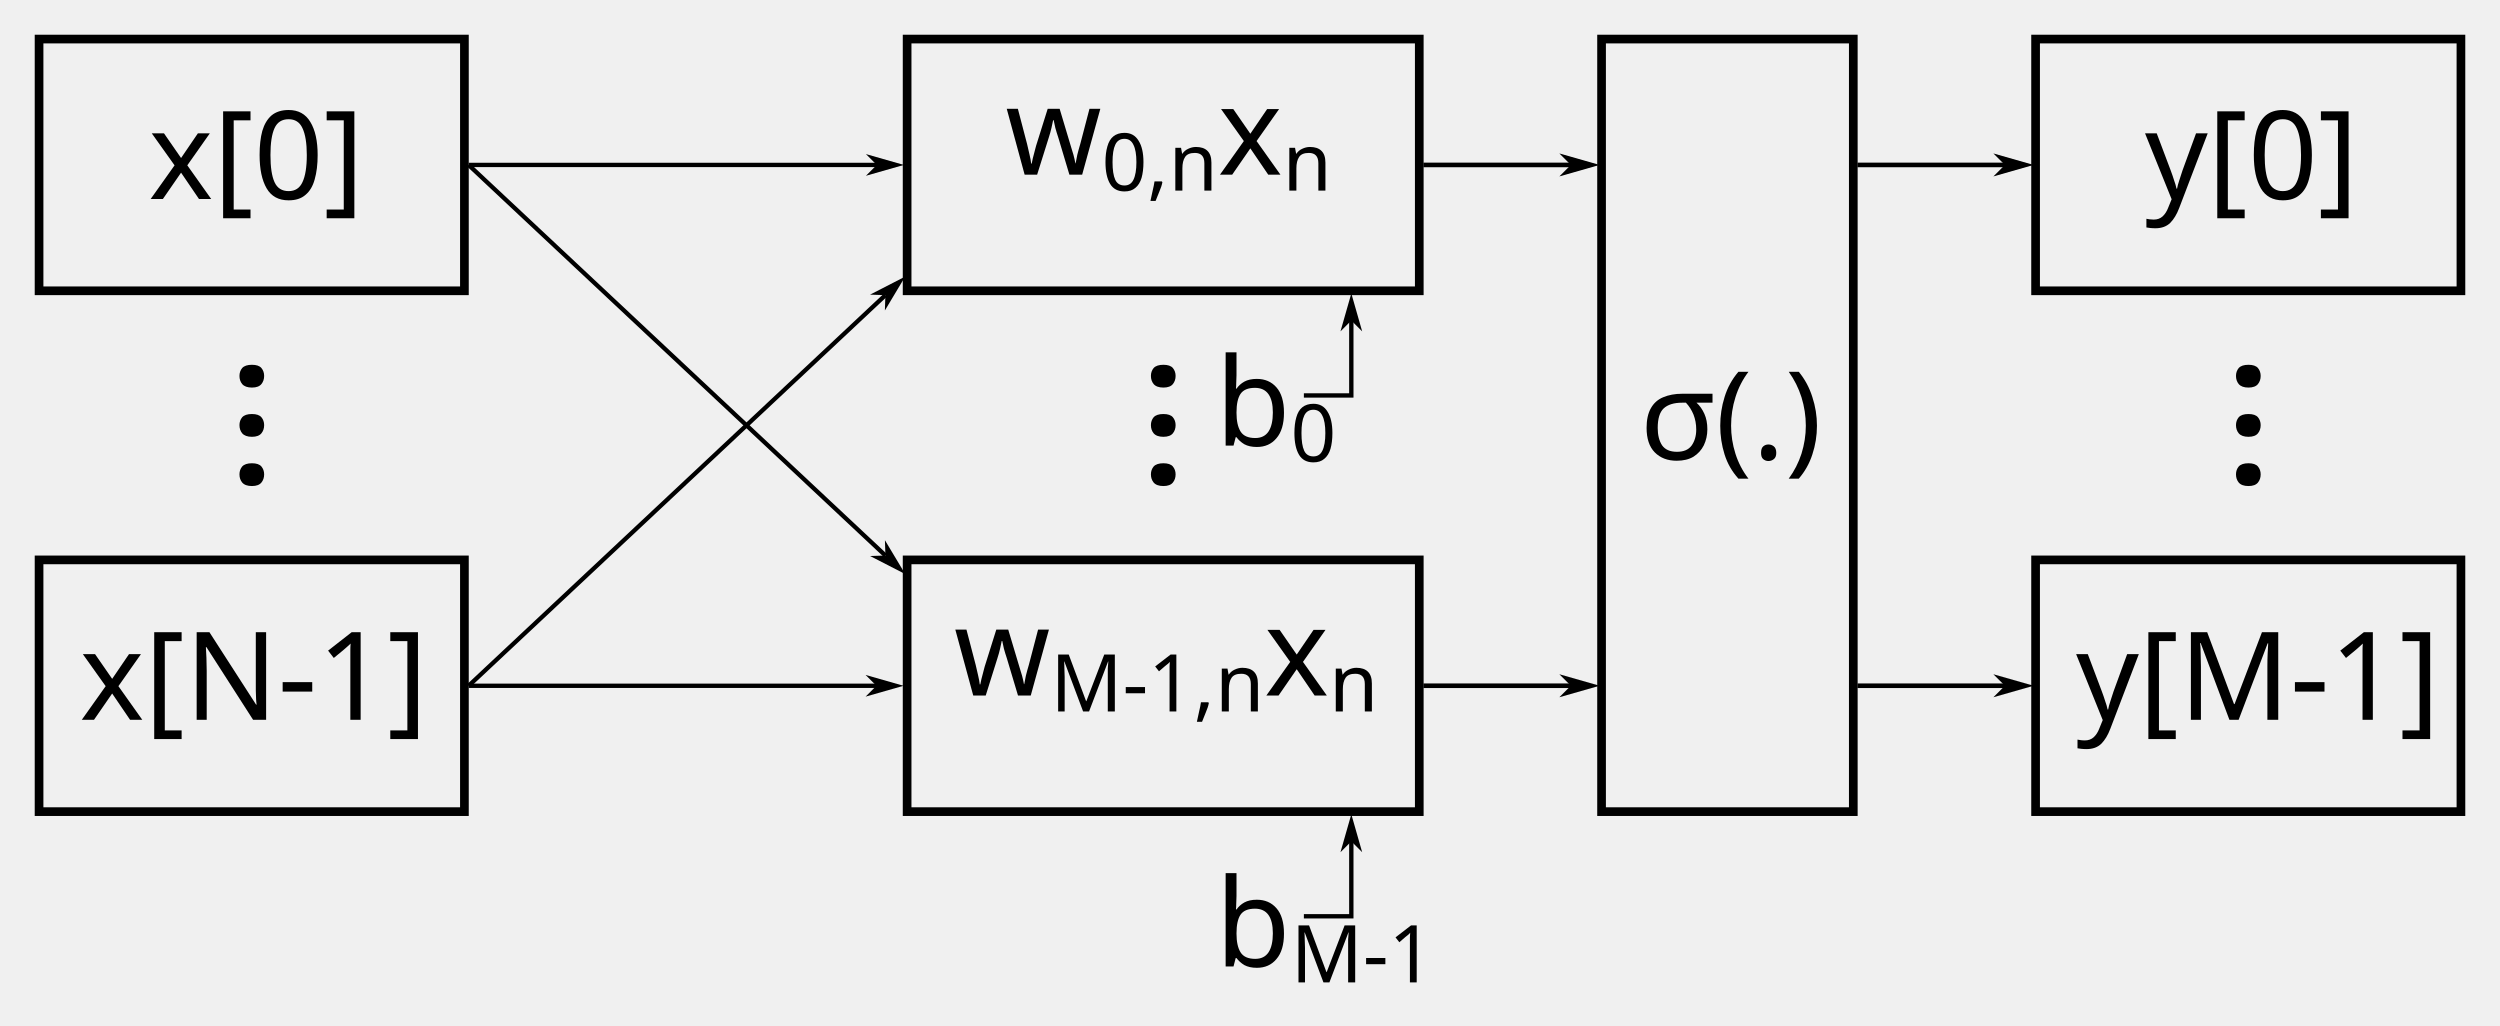
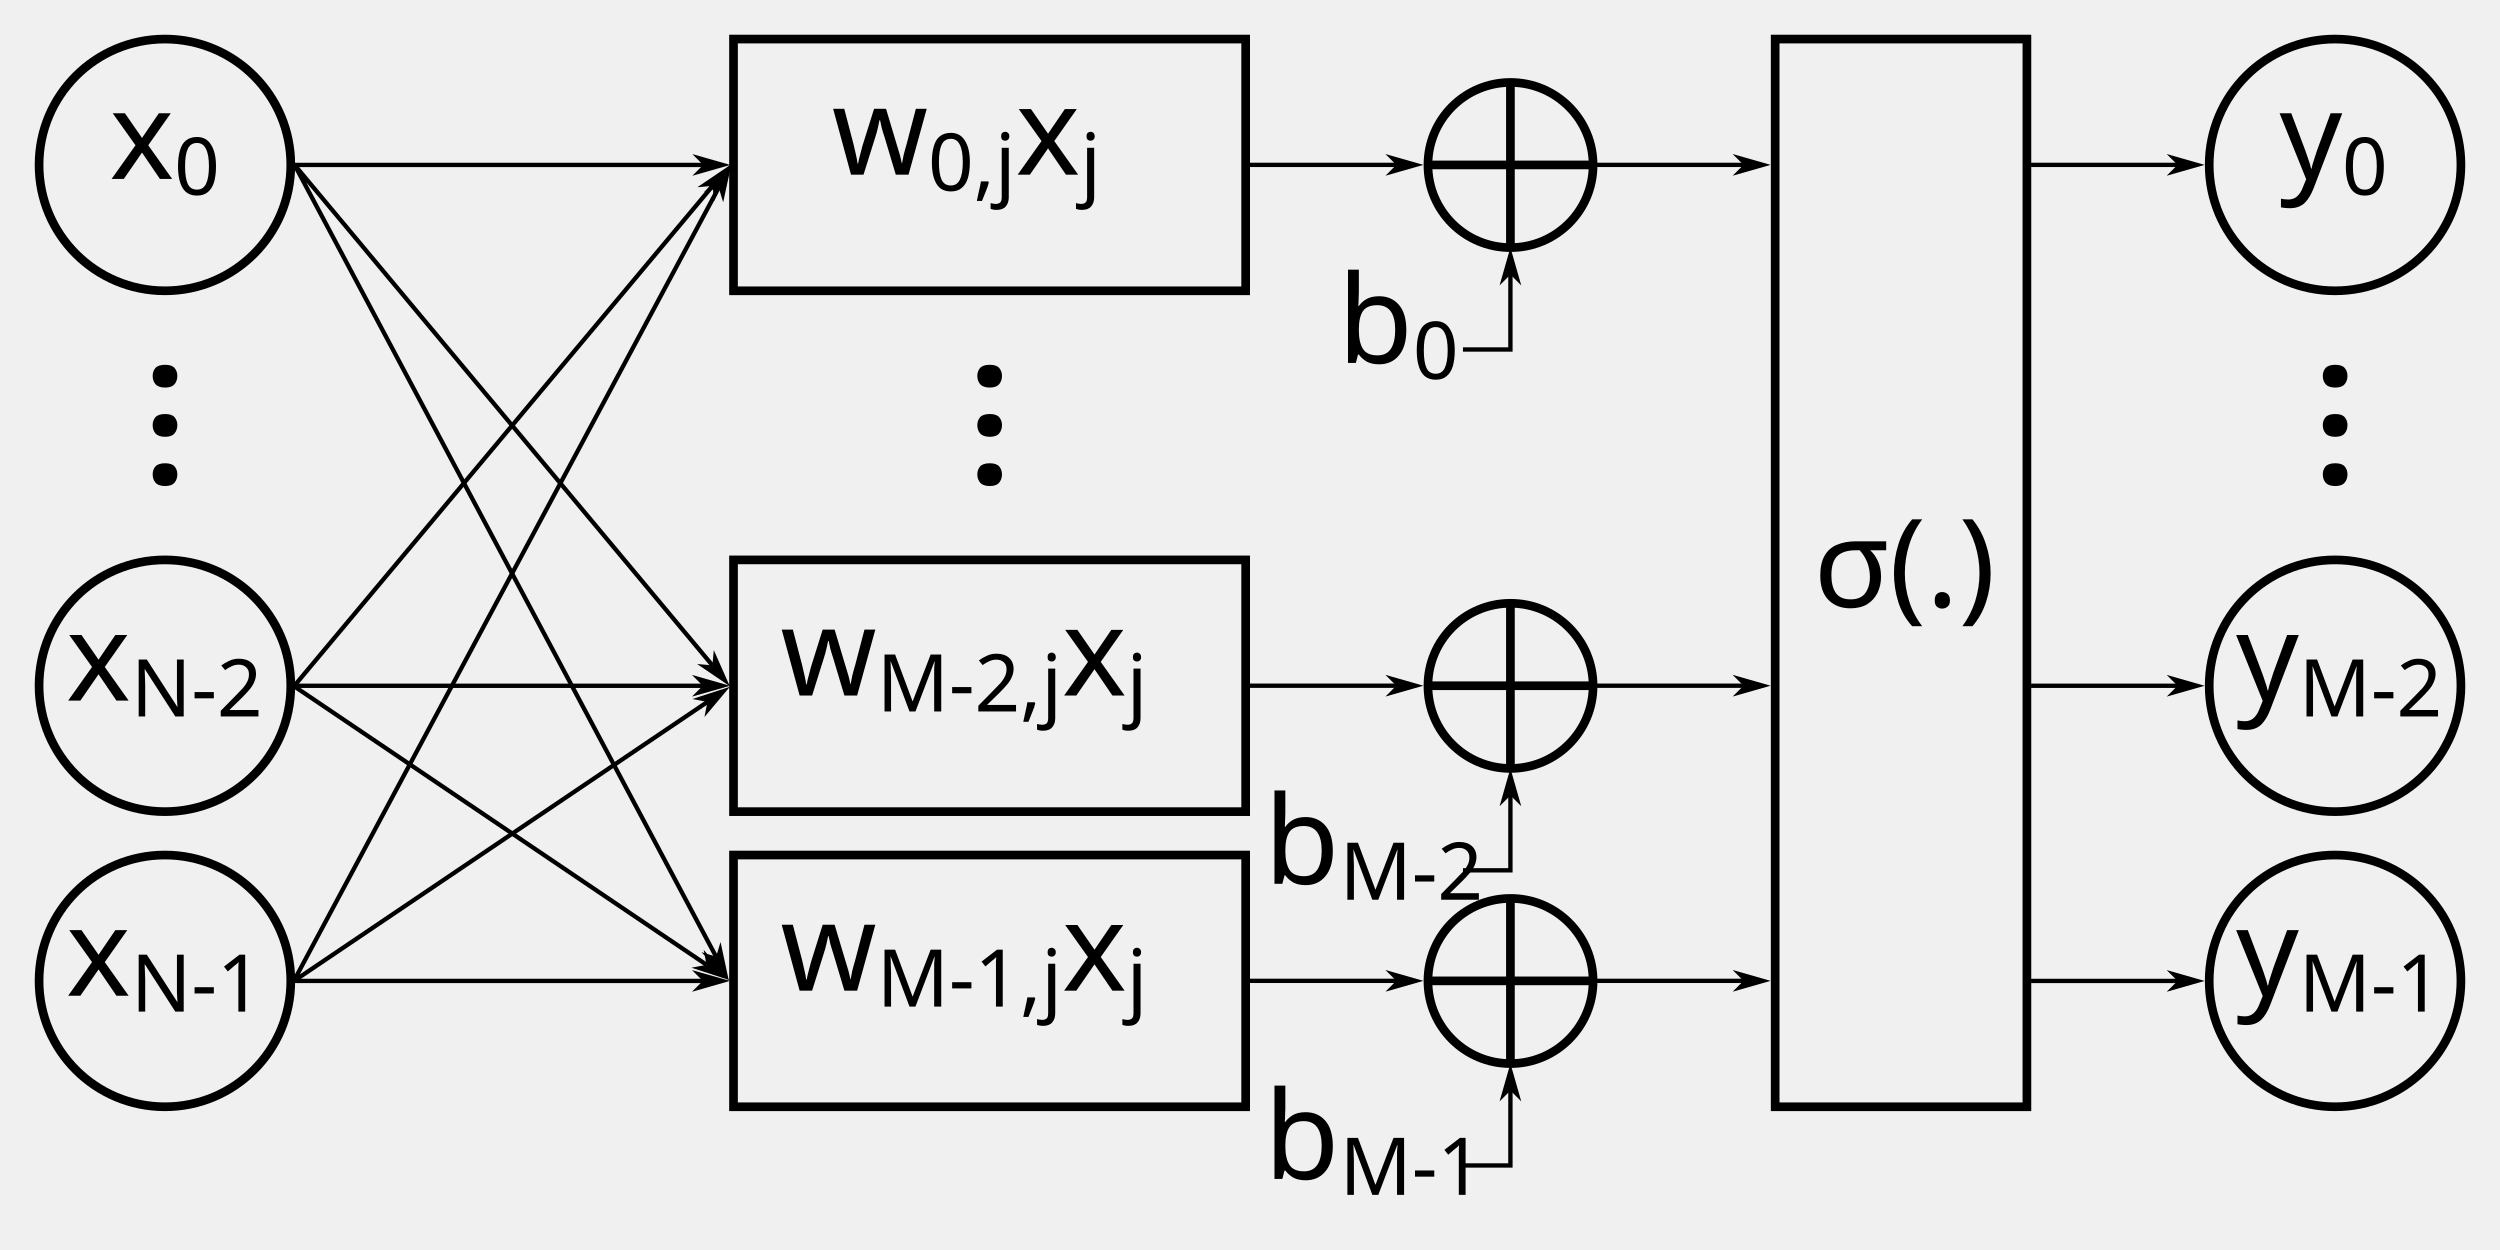
- <svg xmlns="http://www.w3.org/2000/svg" width="144mm" height="59.08mm" viewBox="0 0 144 59.08" version="1.1" id="svg5">
+ <svg xmlns="http://www.w3.org/2000/svg" width="144mm" height="72mm" viewBox="0 0 144 72" version="1.1" id="svg5">
  <defs id="defs2">
+     <marker style="overflow:visible" id="marker3817" refX="0" refY="0" orient="auto-start-reverse" markerWidth="8.75" markerHeight="5" viewBox="0 0 8.75 5" preserveAspectRatio="xMidYMid">
+       <path style="fill:context-stroke;fill-rule:evenodd;stroke:none" d="M 0,0 5,-5 -12.5,0 5,5 Z" id="path3815" transform="scale(-0.5)" />
+     </marker>
+     <marker style="overflow:visible" id="marker3701" refX="0" refY="0" orient="auto-start-reverse" markerWidth="8.75" markerHeight="5" viewBox="0 0 8.75 5" preserveAspectRatio="xMidYMid">
+       <path style="fill:context-stroke;fill-rule:evenodd;stroke:none" d="M 0,0 5,-5 -12.5,0 5,5 Z" id="path3699" transform="scale(-0.5)" />
+     </marker>
+     <marker style="overflow:visible" id="marker3540" refX="0" refY="0" orient="auto-start-reverse" markerWidth="8.75" markerHeight="5" viewBox="0 0 8.75 5" preserveAspectRatio="xMidYMid">
+       <path style="fill:context-stroke;fill-rule:evenodd;stroke:none" d="M 0,0 5,-5 -12.5,0 5,5 Z" id="path3538" transform="scale(-0.5)" />
+     </marker>
+     <marker style="overflow:visible" id="marker3448" refX="0" refY="0" orient="auto-start-reverse" markerWidth="8.75" markerHeight="5" viewBox="0 0 8.75 5" preserveAspectRatio="xMidYMid">
+       <path style="fill:context-stroke;fill-rule:evenodd;stroke:none" d="M 0,0 5,-5 -12.5,0 5,5 Z" id="path3446" transform="scale(-0.5)" />
+     </marker>
+     <marker style="overflow:visible" id="marker2507" refX="0" refY="0" orient="auto-start-reverse" markerWidth="8.75" markerHeight="5" viewBox="0 0 8.75 5" preserveAspectRatio="xMidYMid">
+       <path style="fill:context-stroke;fill-rule:evenodd;stroke:none" d="M 0,0 5,-5 -12.5,0 5,5 Z" id="path2505" transform="scale(-0.5)" />
+     </marker>
+     <marker style="overflow:visible" id="marker2437" refX="0" refY="0" orient="auto-start-reverse" markerWidth="8.75" markerHeight="5" viewBox="0 0 8.75 5" preserveAspectRatio="xMidYMid">
+       <path style="fill:context-stroke;fill-rule:evenodd;stroke:none" d="M 0,0 5,-5 -12.5,0 5,5 Z" id="path2435" transform="scale(-0.5)" />
+     </marker>
    <marker style="overflow:visible" id="marker20521" refX="1" refY="0" orient="auto-start-reverse" markerWidth="8.75" markerHeight="5" viewBox="0 0 8.75 5" preserveAspectRatio="xMidYMid">
      <path style="fill:context-stroke;fill-rule:evenodd;stroke:none" d="M 0,0 5,-5 -12.5,0 5,5 Z" id="path20519" transform="scale(-0.5)" />
    </marker>
    <marker style="overflow:visible" id="marker19418" refX="1" refY="0" orient="auto-start-reverse" markerWidth="8.75" markerHeight="5" viewBox="0 0 8.75 5" preserveAspectRatio="xMidYMid">
      <path style="fill:context-stroke;fill-rule:evenodd;stroke:none" d="M 0,0 5,-5 -12.5,0 5,5 Z" id="path19416" transform="scale(-0.5)" />
-     </marker>
-     <marker style="overflow:visible" id="marker19352" refX="0" refY="0" orient="auto-start-reverse" markerWidth="8.75" markerHeight="5" viewBox="0 0 8.75 5" preserveAspectRatio="xMidYMid">
-       <path style="fill:context-stroke;fill-rule:evenodd;stroke:none" d="M 0,0 5,-5 -12.5,0 5,5 Z" id="path19350" transform="scale(-0.5)" />
-     </marker>
-     <marker style="overflow:visible" id="marker19306" refX="0" refY="0" orient="auto-start-reverse" markerWidth="8.75" markerHeight="5" viewBox="0 0 8.75 5" preserveAspectRatio="xMidYMid">
-       <path style="fill:context-stroke;fill-rule:evenodd;stroke:none" d="M 0,0 5,-5 -12.5,0 5,5 Z" id="path19304" transform="scale(-0.5)" />
    </marker>
    <marker style="overflow:visible" id="marker15468" refX="3" refY="0" orient="auto-start-reverse" markerWidth="8.75" markerHeight="5" viewBox="0 0 8.75 5" preserveAspectRatio="xMidYMid">
      <path style="fill:context-stroke;fill-rule:evenodd;stroke:none" d="M 0,0 5,-5 -12.5,0 5,5 Z" id="path15466" transform="scale(-0.5)" />
    </marker>
    <marker style="overflow:visible" id="Arrow1L" refX="2" refY="0" orient="auto-start-reverse" markerWidth="8.75" markerHeight="5" viewBox="0 0 8.75 5" preserveAspectRatio="xMidYMid">
      <path style="fill:context-stroke;fill-rule:evenodd;stroke:none" d="M 0,0 5,-5 -12.5,0 5,5 Z" id="arrow1L" transform="scale(-0.5)" />
    </marker>
  </defs>
  <g id="layer1" style="fill:#ffffff" />
  <g id="layer2" style="fill:#000000">
-     <rect style="fill:none;fill-opacity:0.455;stroke:#000000;stroke-width:0.5;stroke-dasharray:none" id="rect250" width="24.5" height="14.5" x="2.25" y="2.25" />
-     <text xml:space="preserve" style="font-style:normal;font-weight:normal;font-size:7.056px;line-height:1.25;font-family:sans-serif;fill:#000000;fill-opacity:1;stroke:none;stroke-width:0.265" x="8.556" y="11.462" id="text1143">
-       <tspan id="tspan1141" style="font-style:normal;font-variant:normal;font-weight:normal;font-stretch:normal;font-size:7.056px;font-family:KaTeX_Math;-inkscape-font-specification:KaTeX_Math;stroke-width:0.265" x="8.556" y="11.462">x[0]</tspan>
-     </text>
-     <text xml:space="preserve" style="font-style:normal;font-weight:normal;font-size:7.056px;line-height:1.25;font-family:sans-serif;fill:#000000;fill-opacity:1;stroke:none;stroke-width:0.265" x="4.587" y="41.462" id="text1143-6">
-       <tspan id="tspan1141-9" style="font-style:normal;font-variant:normal;font-weight:normal;font-stretch:normal;font-size:7.056px;font-family:KaTeX_Math;-inkscape-font-specification:KaTeX_Math;stroke-width:0.265" x="4.587" y="41.462">x[N-1]</tspan>
-     </text>
-     <text xml:space="preserve" style="font-style:normal;font-weight:normal;font-size:10.583px;line-height:1.25;font-family:sans-serif;fill:#000000;fill-opacity:1;stroke:none;stroke-width:0.265" x="20.246" y="-13.934" id="text4873" transform="rotate(90)">
-       <tspan id="tspan4871" style="stroke-width:0.265" x="20.246" y="-13.934">...</tspan>
-     </text>
-     <rect style="fill:none;fill-opacity:0.455;stroke:#000000;stroke-width:0.5;stroke-dasharray:none" id="rect8557" width="29.5" height="14.5" x="52.25" y="2.25" />
-     <text xml:space="preserve" style="font-style:normal;font-weight:normal;font-size:7.056px;line-height:1.25;font-family:sans-serif;baseline-shift:baseline;fill:#000000;fill-opacity:1;stroke:none;stroke-width:0.265" x="57.911" y="10.062" id="text8561">
-       <tspan id="tspan8559" style="font-style:normal;font-variant:normal;font-weight:normal;font-stretch:normal;font-size:7.056px;font-family:KaTeX_Math;-inkscape-font-specification:KaTeX_Math;baseline-shift:baseline;stroke-width:0.265" x="57.911" y="10.062">w<tspan style="font-size:65%;baseline-shift:sub" id="tspan8577">0,n</tspan>x<tspan style="font-size:65%;baseline-shift:sub" id="tspan8585">n</tspan>
+     <text xml:space="preserve" style="font-style:normal;font-weight:normal;font-size:7.056px;line-height:1.25;font-family:sans-serif;fill:#000000;fill-opacity:1;stroke:none;stroke-width:0.265" x="6.304" y="10.303" id="text1143">
+       <tspan id="tspan1141" style="font-style:normal;font-variant:normal;font-weight:normal;font-stretch:normal;font-size:7.056px;font-family:KaTeX_Math;-inkscape-font-specification:KaTeX_Math;stroke-width:0.265" x="6.304" y="10.303">x<tspan style="font-size:65%;baseline-shift:sub" id="tspan1177">0</tspan>
      </tspan>
    </text>
-     <rect style="fill:none;fill-opacity:0.455;stroke:#000000;stroke-width:0.5;stroke-dasharray:none" id="rect8563" width="29.5" height="14.5" x="52.25" y="32.25" />
-     <text xml:space="preserve" style="font-style:normal;font-weight:normal;font-size:7.056px;line-height:1.25;font-family:sans-serif;fill:#000000;fill-opacity:1;stroke:none;stroke-width:0.265" x="54.949" y="40.062" id="text8567">
-       <tspan id="tspan8565" style="font-style:normal;font-variant:normal;font-weight:normal;font-stretch:normal;font-size:7.056px;font-family:KaTeX_Math;-inkscape-font-specification:KaTeX_Math;stroke-width:0.265" x="54.949" y="40.062">w<tspan style="font-size:65%;baseline-shift:sub" id="tspan8589">M-1,n</tspan>x<tspan style="font-size:65%;baseline-shift:sub" id="tspan8587">n</tspan>
+     <text xml:space="preserve" style="font-style:normal;font-weight:normal;font-size:7.056px;line-height:1.25;font-family:sans-serif;fill:#000000;fill-opacity:1;stroke:none;stroke-width:0.265" x="3.802" y="40.354" id="text1143-6">
+       <tspan id="tspan1141-9" style="font-style:normal;font-variant:normal;font-weight:normal;font-stretch:normal;font-size:7.056px;font-family:KaTeX_Math;-inkscape-font-specification:KaTeX_Math;stroke-width:0.265" x="3.802" y="40.354">x<tspan style="font-size:65%;baseline-shift:sub" id="tspan2033">N-2</tspan>
      </tspan>
    </text>
-     <text xml:space="preserve" style="font-style:normal;font-weight:normal;font-size:10.583px;line-height:1.25;font-family:sans-serif;fill:#000000;fill-opacity:1;stroke:none;stroke-width:0.265" x="20.246" y="-66.434" id="text8571" transform="rotate(90)">
-       <tspan id="tspan8569" style="stroke-width:0.265" x="20.246" y="-66.434">...</tspan>
+     <text xml:space="preserve" style="font-style:normal;font-weight:normal;font-size:10.583px;line-height:1.25;font-family:sans-serif;fill:#000000;fill-opacity:1;stroke:none;stroke-width:0.265" x="20.246" y="-8.934" id="text4873" transform="rotate(90)">
+       <tspan id="tspan4871" style="stroke-width:0.265" x="20.246" y="-8.934">...</tspan>
    </text>
-     <text xml:space="preserve" style="font-style:normal;font-variant:normal;font-weight:normal;font-stretch:normal;font-size:7.056px;line-height:1.25;font-family:KaTeX_Math;-inkscape-font-specification:KaTeX_Math;fill:#000000;fill-opacity:1;stroke:none;stroke-width:0.265" x="70.002" y="25.669" id="text13677">
-       <tspan id="tspan13675" style="font-style:normal;font-variant:normal;font-weight:normal;font-stretch:normal;font-size:7.056px;font-family:KaTeX_Math;-inkscape-font-specification:KaTeX_Math;stroke-width:0.265" x="70.002" y="25.669">b<tspan style="font-size:65%;baseline-shift:sub" id="tspan13679">0</tspan>
+     <rect style="fill:none;fill-opacity:0.455;stroke:#000000;stroke-width:0.5;stroke-dasharray:none" id="rect8557" width="29.5" height="14.5" x="42.25" y="2.25" />
+     <text xml:space="preserve" style="font-style:normal;font-weight:normal;font-size:7.056px;line-height:1.25;font-family:sans-serif;baseline-shift:baseline;fill:#000000;fill-opacity:1;stroke:none;stroke-width:0.265" x="47.911" y="10.062" id="text8561">
+       <tspan id="tspan8559" style="font-style:normal;font-variant:normal;font-weight:normal;font-stretch:normal;font-size:7.056px;font-family:KaTeX_Math;-inkscape-font-specification:KaTeX_Math;baseline-shift:baseline;stroke-width:0.265" x="47.911" y="10.062">w<tspan style="font-size:65%;baseline-shift:sub" id="tspan8577">0,j</tspan>x<tspan style="font-size:65%;baseline-shift:sub" id="tspan2061">j</tspan>
      </tspan>
    </text>
-     <path style="fill:none;stroke:#000000;stroke-width:0.25;stroke-linecap:butt;stroke-linejoin:miter;stroke-dasharray:none;stroke-opacity:1;marker-end:url(#Arrow1L)" d="m 75.103,22.778 h 2.733 v -4.815" id="path13735" />
-     <text xml:space="preserve" style="font-style:normal;font-variant:normal;font-weight:normal;font-stretch:normal;font-size:7.056px;line-height:1.25;font-family:KaTeX_Math;-inkscape-font-specification:KaTeX_Math;fill:#000000;fill-opacity:1;stroke:none;stroke-width:0.265" x="70.002" y="55.669" id="text13974">
-       <tspan id="tspan13972" style="font-style:normal;font-variant:normal;font-weight:normal;font-stretch:normal;font-size:7.056px;font-family:KaTeX_Math;-inkscape-font-specification:KaTeX_Math;stroke-width:0.265" x="70.002" y="55.669">b<tspan style="font-size:65%;baseline-shift:sub" id="tspan13982">M-1</tspan>
+     <rect style="fill:none;fill-opacity:0.455;stroke:#000000;stroke-width:0.5;stroke-dasharray:none" id="rect8563" width="29.5" height="14.5" x="42.25" y="32.25" />
+     <text xml:space="preserve" style="font-style:normal;font-weight:normal;font-size:7.056px;line-height:1.25;font-family:sans-serif;fill:#000000;fill-opacity:1;stroke:none;stroke-width:0.265" x="44.949" y="40.062" id="text8567">
+       <tspan id="tspan8565" style="font-style:normal;font-variant:normal;font-weight:normal;font-stretch:normal;font-size:7.056px;font-family:KaTeX_Math;-inkscape-font-specification:KaTeX_Math;stroke-width:0.265" x="44.949" y="40.062">w<tspan style="font-size:65%;baseline-shift:sub" id="tspan8589">M-2,j</tspan>x<tspan style="font-size:65%;baseline-shift:sub" id="tspan2059">j</tspan>
      </tspan>
    </text>
-     <path style="fill:none;stroke:#000000;stroke-width:0.25;stroke-linecap:butt;stroke-linejoin:miter;stroke-dasharray:none;stroke-opacity:1;marker-end:url(#Arrow1L)" d="m 75.103,52.778 h 2.733 v -4.815" id="path13976" />
-     <path style="fill:none;stroke:#000000;stroke-width:0.25;stroke-linecap:butt;stroke-linejoin:miter;stroke-dasharray:none;stroke-opacity:1;marker-end:url(#marker15468)" d="M 26.998,9.5 H 51.252" id="path15464" />
-     <path style="fill:none;stroke:#000000;stroke-width:0.25;stroke-linecap:butt;stroke-linejoin:miter;stroke-dasharray:none;stroke-opacity:1;marker-end:url(#marker19306)" d="M 26.992,9.501 51,31.998" id="path19302" />
-     <path style="fill:none;stroke:#000000;stroke-width:0.25;stroke-linecap:butt;stroke-linejoin:miter;stroke-dasharray:none;stroke-opacity:1;marker-end:url(#marker19352)" d="M 26.993,39.501 50.998,17" id="path19348" />
-     <path style="fill:none;stroke:#000000;stroke-width:0.25;stroke-linecap:butt;stroke-linejoin:miter;stroke-dasharray:none;stroke-opacity:1;marker-end:url(#marker19418)" d="M 26.993,39.501 H 50.732" id="path19414" />
-     <rect style="fill:none;fill-opacity:0.455;stroke:#000000;stroke-width:0.5;stroke-dasharray:none" id="rect19602" width="14.5" height="44.5" x="92.25" y="2.25" />
-     <text xml:space="preserve" style="font-style:normal;font-weight:normal;font-size:7.056px;line-height:1.25;font-family:sans-serif;fill:#000000;fill-opacity:1;stroke:none;stroke-width:0.265" x="94.455" y="26.462" id="text19606">
-       <tspan id="tspan19604" style="font-style:normal;font-variant:normal;font-weight:normal;font-stretch:normal;font-size:7.056px;font-family:KaTeX_Math;-inkscape-font-specification:KaTeX_Math;stroke-width:0.265" x="94.455" y="26.462">σ(.)</tspan>
+     <text xml:space="preserve" style="font-style:normal;font-weight:normal;font-size:10.583px;line-height:1.25;font-family:sans-serif;fill:#000000;fill-opacity:1;stroke:none;stroke-width:0.265" x="20.246" y="-56.434" id="text8571" transform="rotate(90)">
+       <tspan id="tspan8569" style="stroke-width:0.265" x="20.246" y="-56.434">...</tspan>
    </text>
-     <rect style="fill:none;fill-opacity:0.455;stroke:#000000;stroke-width:0.5;stroke-dasharray:none" id="rect20499" width="24.5" height="14.5" x="2.25" y="32.25" />
-     <rect style="fill:none;fill-opacity:0.455;stroke:#000000;stroke-width:0.5;stroke-dasharray:none" id="rect20501" width="24.5" height="14.5" x="117.25" y="2.25" />
-     <text xml:space="preserve" style="font-style:normal;font-weight:normal;font-size:7.056px;line-height:1.25;font-family:sans-serif;fill:#000000;fill-opacity:1;stroke:none;stroke-width:0.265" x="123.556" y="11.462" id="text20505">
-       <tspan id="tspan20503" style="font-style:normal;font-variant:normal;font-weight:normal;font-stretch:normal;font-size:7.056px;font-family:KaTeX_Math;-inkscape-font-specification:KaTeX_Math;stroke-width:0.265" x="123.556" y="11.462">y[0]</tspan>
+     <text xml:space="preserve" style="font-style:normal;font-variant:normal;font-weight:normal;font-stretch:normal;font-size:7.056px;line-height:1.25;font-family:KaTeX_Math;-inkscape-font-specification:KaTeX_Math;fill:#000000;fill-opacity:1;stroke:none;stroke-width:0.265" x="77.049" y="20.906" id="text13677">
+       <tspan id="tspan13675" style="font-style:normal;font-variant:normal;font-weight:normal;font-stretch:normal;font-size:7.056px;font-family:KaTeX_Math;-inkscape-font-specification:KaTeX_Math;stroke-width:0.265" x="77.049" y="20.906">b<tspan style="font-size:65%;baseline-shift:sub" id="tspan13679">0</tspan>
+       </tspan>
    </text>
-     <text xml:space="preserve" style="font-style:normal;font-weight:normal;font-size:7.056px;line-height:1.25;font-family:sans-serif;fill:#000000;fill-opacity:1;stroke:none;stroke-width:0.25;stroke-dasharray:none" x="119.587" y="41.462" id="text20509">
-       <tspan id="tspan20507" style="font-style:normal;font-variant:normal;font-weight:normal;font-stretch:normal;font-size:7.056px;font-family:KaTeX_Math;-inkscape-font-specification:KaTeX_Math;stroke-width:0.25;stroke-dasharray:none" x="119.587" y="41.462">y[M-1]</tspan>
+     <path style="fill:none;stroke:#000000;stroke-width:0.25;stroke-linecap:butt;stroke-linejoin:miter;stroke-dasharray:none;stroke-opacity:1;marker-end:url(#Arrow1L)" d="m 84.267,20.131 h 2.733 v -4.815" id="path13735" />
+     <path style="fill:none;stroke:#000000;stroke-width:0.25;stroke-linecap:butt;stroke-linejoin:miter;stroke-dasharray:none;stroke-opacity:1;marker-end:url(#marker15468)" d="M 16.999,9.5 H 41.252" id="path15464" />
+     <path style="fill:none;stroke:#000000;stroke-width:0.25;stroke-linecap:butt;stroke-linejoin:miter;stroke-dasharray:none;stroke-opacity:1;marker-end:url(#marker19418)" d="M 16.993,39.501 H 40.732" id="path19414" />
+     <rect style="fill:none;fill-opacity:0.455;stroke:#000000;stroke-width:0.5;stroke-dasharray:none" id="rect19602" width="14.5" height="61.5" x="102.25" y="2.25" />
+     <text xml:space="preserve" style="font-style:normal;font-weight:normal;font-size:7.056px;line-height:1.25;font-family:sans-serif;fill:#000000;fill-opacity:1;stroke:none;stroke-width:0.265" x="104.456" y="34.962" id="text19606">
+       <tspan id="tspan19604" style="font-style:normal;font-variant:normal;font-weight:normal;font-stretch:normal;font-size:7.056px;font-family:KaTeX_Math;-inkscape-font-specification:KaTeX_Math;stroke-width:0.265" x="104.456" y="34.962">σ(.)</tspan>
    </text>
-     <text xml:space="preserve" style="font-style:normal;font-weight:normal;font-size:10.583px;line-height:1.25;font-family:sans-serif;fill:#000000;fill-opacity:1;stroke:none;stroke-width:0.265" x="20.246" y="-128.934" id="text20513" transform="rotate(90)">
-       <tspan id="tspan20511" style="stroke-width:0.265" x="20.246" y="-128.934">...</tspan>
+     <path style="fill:none;stroke:#000000;stroke-width:0.25;stroke-linecap:butt;stroke-linejoin:miter;stroke-dasharray:none;stroke-opacity:1;marker-end:url(#marker20521)" d="m 116.988,9.497 h 8.687" id="path20649" />
+     <path style="fill:none;stroke:#000000;stroke-width:0.25;stroke-linecap:butt;stroke-linejoin:miter;stroke-dasharray:none;stroke-opacity:1;marker-end:url(#marker20521)" d="m 116.988,39.5 h 8.687" id="path20651" />
+     <ellipse style="fill:none;stroke:#000000;stroke-width:0.5;stroke-linejoin:round;stroke-miterlimit:0;stroke-dasharray:none" id="path429" cx="9.5" cy="9.5" rx="7.25" ry="7.25" />
+     <ellipse style="fill:none;stroke:#000000;stroke-width:0.5;stroke-linejoin:round;stroke-miterlimit:0;stroke-dasharray:none" id="ellipse1977" cx="9.5" cy="39.5" rx="7.25" ry="7.25" />
+     <text xml:space="preserve" style="font-style:normal;font-weight:normal;font-size:7.056px;line-height:1.25;font-family:sans-serif;fill:#000000;fill-opacity:1;stroke:none;stroke-width:0.265" x="3.802" y="57.354" id="text2039">
+       <tspan id="tspan2037" style="font-style:normal;font-variant:normal;font-weight:normal;font-stretch:normal;font-size:7.056px;font-family:KaTeX_Math;-inkscape-font-specification:KaTeX_Math;stroke-width:0.265" x="3.802" y="57.354">x<tspan style="font-size:65%;baseline-shift:sub" id="tspan2035">N-1</tspan>
+       </tspan>
    </text>
-     <rect style="fill:none;fill-opacity:0.455;stroke:#000000;stroke-width:0.5;stroke-dasharray:none" id="rect20515" width="24.5" height="14.5" x="117.25" y="32.25" />
-     <path style="fill:none;stroke:#000000;stroke-width:0.265px;stroke-linecap:butt;stroke-linejoin:miter;stroke-opacity:1;marker-end:url(#marker20521)" d="m 81.988,9.5 h 8.758" id="path20517" />
-     <path style="fill:none;stroke:#000000;stroke-width:0.265px;stroke-linecap:butt;stroke-linejoin:miter;stroke-opacity:1;marker-end:url(#marker20521)" d="m 81.988,39.499 h 8.758" id="path20641" />
-     <path style="fill:none;stroke:#000000;stroke-width:0.265px;stroke-linecap:butt;stroke-linejoin:miter;stroke-opacity:1;marker-end:url(#marker20521)" d="m 106.988,9.5 h 8.758" id="path20649" />
-     <path style="fill:none;stroke:#000000;stroke-width:0.265px;stroke-linecap:butt;stroke-linejoin:miter;stroke-opacity:1;marker-end:url(#marker20521)" d="m 106.988,39.499 h 8.758" id="path20651" />
+     <rect style="fill:none;fill-opacity:0.455;stroke:#000000;stroke-width:0.5;stroke-dasharray:none" id="rect2041" width="29.5" height="14.5" x="42.25" y="49.25" />
+     <text xml:space="preserve" style="font-style:normal;font-weight:normal;font-size:7.056px;line-height:1.25;font-family:sans-serif;fill:#000000;fill-opacity:1;stroke:none;stroke-width:0.265" x="44.949" y="57.062" id="text2049">
+       <tspan id="tspan2047" style="font-style:normal;font-variant:normal;font-weight:normal;font-stretch:normal;font-size:7.056px;font-family:KaTeX_Math;-inkscape-font-specification:KaTeX_Math;stroke-width:0.265" x="44.949" y="57.062">w<tspan style="font-size:65%;baseline-shift:sub" id="tspan2043">M-1,j</tspan>x<tspan style="font-size:65%;baseline-shift:sub" id="tspan2063">j</tspan>
+       </tspan>
+     </text>
+     <path style="fill:none;stroke:#000000;stroke-width:0.25;stroke-linecap:butt;stroke-linejoin:miter;stroke-dasharray:none;stroke-opacity:1;marker-end:url(#marker19418)" d="M 16.993,56.501 H 40.732" id="path2051" />
+     <path style="fill:none;stroke:#000000;stroke-width:0.25;stroke-linecap:butt;stroke-linejoin:miter;stroke-dasharray:none;stroke-opacity:1;marker-end:url(#marker20521)" d="m 116.988,56.502 h 8.687" id="path2055" />
+     <ellipse style="fill:none;stroke:#000000;stroke-width:0.5;stroke-linejoin:round;stroke-miterlimit:0;stroke-dasharray:none" id="ellipse2057" cx="9.5" cy="56.5" rx="7.25" ry="7.25" />
+     <text xml:space="preserve" style="font-style:normal;font-weight:normal;font-size:7.056px;line-height:1.25;font-family:sans-serif;fill:#000000;fill-opacity:1;stroke:none;stroke-width:0.265" x="131.304" y="10.303" id="text2069">
+       <tspan id="tspan2067" style="font-style:normal;font-variant:normal;font-weight:normal;font-stretch:normal;font-size:7.056px;font-family:KaTeX_Math;-inkscape-font-specification:KaTeX_Math;stroke-width:0.265" x="131.304" y="10.303">y<tspan style="font-size:65%;baseline-shift:sub" id="tspan2099">0</tspan>
+       </tspan>
+     </text>
+     <text xml:space="preserve" style="font-style:normal;font-weight:normal;font-size:7.056px;line-height:1.25;font-family:sans-serif;fill:#000000;fill-opacity:1;stroke:none;stroke-width:0.265" x="128.802" y="40.354" id="text2075">
+       <tspan id="tspan2073" style="font-style:normal;font-variant:normal;font-weight:normal;font-stretch:normal;font-size:7.056px;font-family:KaTeX_Math;-inkscape-font-specification:KaTeX_Math;stroke-width:0.265" x="128.802" y="40.354">y<tspan style="font-size:65%;baseline-shift:sub" id="tspan2101">M-2</tspan>
+       </tspan>
+     </text>
+     <text xml:space="preserve" style="font-style:normal;font-weight:normal;font-size:10.583px;line-height:1.25;font-family:sans-serif;fill:#000000;fill-opacity:1;stroke:none;stroke-width:0.265" x="20.246" y="-133.934" id="text2079" transform="rotate(90)">
+       <tspan id="tspan2077" style="stroke-width:0.265" x="20.246" y="-133.934">...</tspan>
+     </text>
+     <ellipse style="fill:none;stroke:#000000;stroke-width:0.5;stroke-linejoin:round;stroke-miterlimit:0;stroke-dasharray:none" id="ellipse2081" cx="134.5" cy="9.5" rx="7.25" ry="7.25" />
+     <ellipse style="fill:none;stroke:#000000;stroke-width:0.5;stroke-linejoin:round;stroke-miterlimit:0;stroke-dasharray:none" id="ellipse2083" cx="134.5" cy="39.5" rx="7.25" ry="7.25" />
+     <text xml:space="preserve" style="font-style:normal;font-weight:normal;font-size:7.056px;line-height:1.25;font-family:sans-serif;fill:#000000;fill-opacity:1;stroke:none;stroke-width:0.265" x="128.802" y="57.354" id="text2089">
+       <tspan id="tspan2087" style="font-style:normal;font-variant:normal;font-weight:normal;font-stretch:normal;font-size:7.056px;font-family:KaTeX_Math;-inkscape-font-specification:KaTeX_Math;stroke-width:0.265" x="128.802" y="57.354">y<tspan style="font-size:65%;baseline-shift:sub" id="tspan2103">M-1</tspan>
+       </tspan>
+     </text>
+     <ellipse style="fill:none;stroke:#000000;stroke-width:0.5;stroke-linejoin:round;stroke-miterlimit:0;stroke-dasharray:none" id="ellipse2091" cx="134.5" cy="56.5" rx="7.25" ry="7.25" />
+     <path style="fill:none;stroke:#000000;stroke-width:0.25;stroke-linejoin:round;stroke-miterlimit:0;stroke-dasharray:none;marker-start:url(#marker2437);marker-end:url(#marker2507)" d="M 41.05,10.705 16.935,39.523 40.697,55.572" id="path2242" />
+     <path style="fill:none;stroke:#000000;stroke-width:0.25;stroke-linejoin:round;stroke-miterlimit:0;stroke-dasharray:none;marker-start:url(#marker3448);marker-end:url(#marker3540)" d="M 41.036,38.327 16.968,9.5 41.246,55.104" id="path3444" />
+     <path style="fill:none;stroke:#000000;stroke-width:0.25;stroke-linejoin:round;stroke-miterlimit:0;stroke-dasharray:none;marker-start:url(#marker3701);marker-end:url(#marker3817)" d="M 41.398,10.81 16.92,56.51 40.746,40.432" id="path3697" />
+     <path style="fill:none;stroke:#000000;stroke-width:0.25;stroke-linecap:butt;stroke-linejoin:miter;stroke-dasharray:none;stroke-opacity:1;marker-end:url(#marker20521)" d="m 71.988,9.497 h 8.687" id="path4044" />
+     <circle style="fill:none;stroke:#000000;stroke-width:0.5;stroke-linejoin:round;stroke-miterlimit:0;stroke-dasharray:none" id="path4054" cx="87.006" cy="9.506" r="4.756" />
+     <path style="fill:none;stroke:#000000;stroke-width:0.5;stroke-linejoin:round;stroke-miterlimit:0;stroke-dasharray:none" d="M 87,4.952 V 14.121" id="path4904" />
+     <path style="fill:none;stroke:#000000;stroke-width:0.5;stroke-linejoin:round;stroke-miterlimit:0;stroke-dasharray:none" d="M 91.559,9.499 H 82.399" id="path4906" />
+     <path style="fill:none;stroke:#000000;stroke-width:0.25;stroke-linecap:butt;stroke-linejoin:miter;stroke-dasharray:none;stroke-opacity:1;marker-end:url(#marker20521)" d="m 91.988,9.497 h 8.687" id="path4916" />
+     <text xml:space="preserve" style="font-style:normal;font-variant:normal;font-weight:normal;font-stretch:normal;font-size:7.056px;line-height:1.25;font-family:KaTeX_Math;-inkscape-font-specification:KaTeX_Math;fill:#000000;fill-opacity:1;stroke:none;stroke-width:0.265" x="72.816" y="50.906" id="text4980">
+       <tspan id="tspan4978" style="font-style:normal;font-variant:normal;font-weight:normal;font-stretch:normal;font-size:7.056px;font-family:KaTeX_Math;-inkscape-font-specification:KaTeX_Math;stroke-width:0.265" x="72.816" y="50.906">b<tspan style="font-size:65%;baseline-shift:sub" id="tspan5016">M-2</tspan>
+       </tspan>
+     </text>
+     <path style="fill:none;stroke:#000000;stroke-width:0.25;stroke-linecap:butt;stroke-linejoin:miter;stroke-dasharray:none;stroke-opacity:1;marker-end:url(#Arrow1L)" d="m 84.267,50.131 h 2.733 v -4.815" id="path4982" />
+     <path style="fill:none;stroke:#000000;stroke-width:0.25;stroke-linecap:butt;stroke-linejoin:miter;stroke-dasharray:none;stroke-opacity:1;marker-end:url(#marker20521)" d="m 71.988,39.497 h 8.687" id="path4984" />
+     <circle style="fill:none;stroke:#000000;stroke-width:0.5;stroke-linejoin:round;stroke-miterlimit:0;stroke-dasharray:none" id="circle4986" cx="87.006" cy="39.506" r="4.756" />
+     <path style="fill:none;stroke:#000000;stroke-width:0.5;stroke-linejoin:round;stroke-miterlimit:0;stroke-dasharray:none" d="m 87,34.952 v 9.17" id="path4988" />
+     <path style="fill:none;stroke:#000000;stroke-width:0.5;stroke-linejoin:round;stroke-miterlimit:0;stroke-dasharray:none" d="M 91.559,39.499 H 82.399" id="path4990" />
+     <path style="fill:none;stroke:#000000;stroke-width:0.25;stroke-linecap:butt;stroke-linejoin:miter;stroke-dasharray:none;stroke-opacity:1;marker-end:url(#marker20521)" d="m 91.988,39.497 h 8.687" id="path4992" />
+     <path style="fill:none;stroke:#000000;stroke-width:0.25;stroke-linecap:butt;stroke-linejoin:miter;stroke-dasharray:none;stroke-opacity:1;marker-end:url(#Arrow1L)" d="m 84.267,67.131 h 2.733 v -4.815" id="path5002" />
+     <path style="fill:none;stroke:#000000;stroke-width:0.25;stroke-linecap:butt;stroke-linejoin:miter;stroke-dasharray:none;stroke-opacity:1;marker-end:url(#marker20521)" d="m 71.988,56.497 h 8.687" id="path5004" />
+     <circle style="fill:none;stroke:#000000;stroke-width:0.5;stroke-linejoin:round;stroke-miterlimit:0;stroke-dasharray:none" id="circle5006" cx="87.006" cy="56.506" r="4.756" />
+     <path style="fill:none;stroke:#000000;stroke-width:0.5;stroke-linejoin:round;stroke-miterlimit:0;stroke-dasharray:none" d="m 87,51.952 v 9.17" id="path5008" />
+     <path style="fill:none;stroke:#000000;stroke-width:0.5;stroke-linejoin:round;stroke-miterlimit:0;stroke-dasharray:none" d="M 91.559,56.499 H 82.399" id="path5010" />
+     <path style="fill:none;stroke:#000000;stroke-width:0.25;stroke-linecap:butt;stroke-linejoin:miter;stroke-dasharray:none;stroke-opacity:1;marker-end:url(#marker20521)" d="m 91.988,56.497 h 8.687" id="path5012" />
+     <text xml:space="preserve" style="font-style:normal;font-variant:normal;font-weight:normal;font-stretch:normal;font-size:7.056px;line-height:1.25;font-family:KaTeX_Math;-inkscape-font-specification:KaTeX_Math;fill:#000000;fill-opacity:1;stroke:none;stroke-width:0.265" x="72.816" y="67.907" id="text5022">
+       <tspan id="tspan5020" style="font-style:normal;font-variant:normal;font-weight:normal;font-stretch:normal;font-size:7.056px;font-family:KaTeX_Math;-inkscape-font-specification:KaTeX_Math;stroke-width:0.265" x="72.816" y="67.907">b<tspan style="font-size:65%;baseline-shift:sub" id="tspan5018">M-1</tspan>
+       </tspan>
+     </text>
  </g>
</svg>
